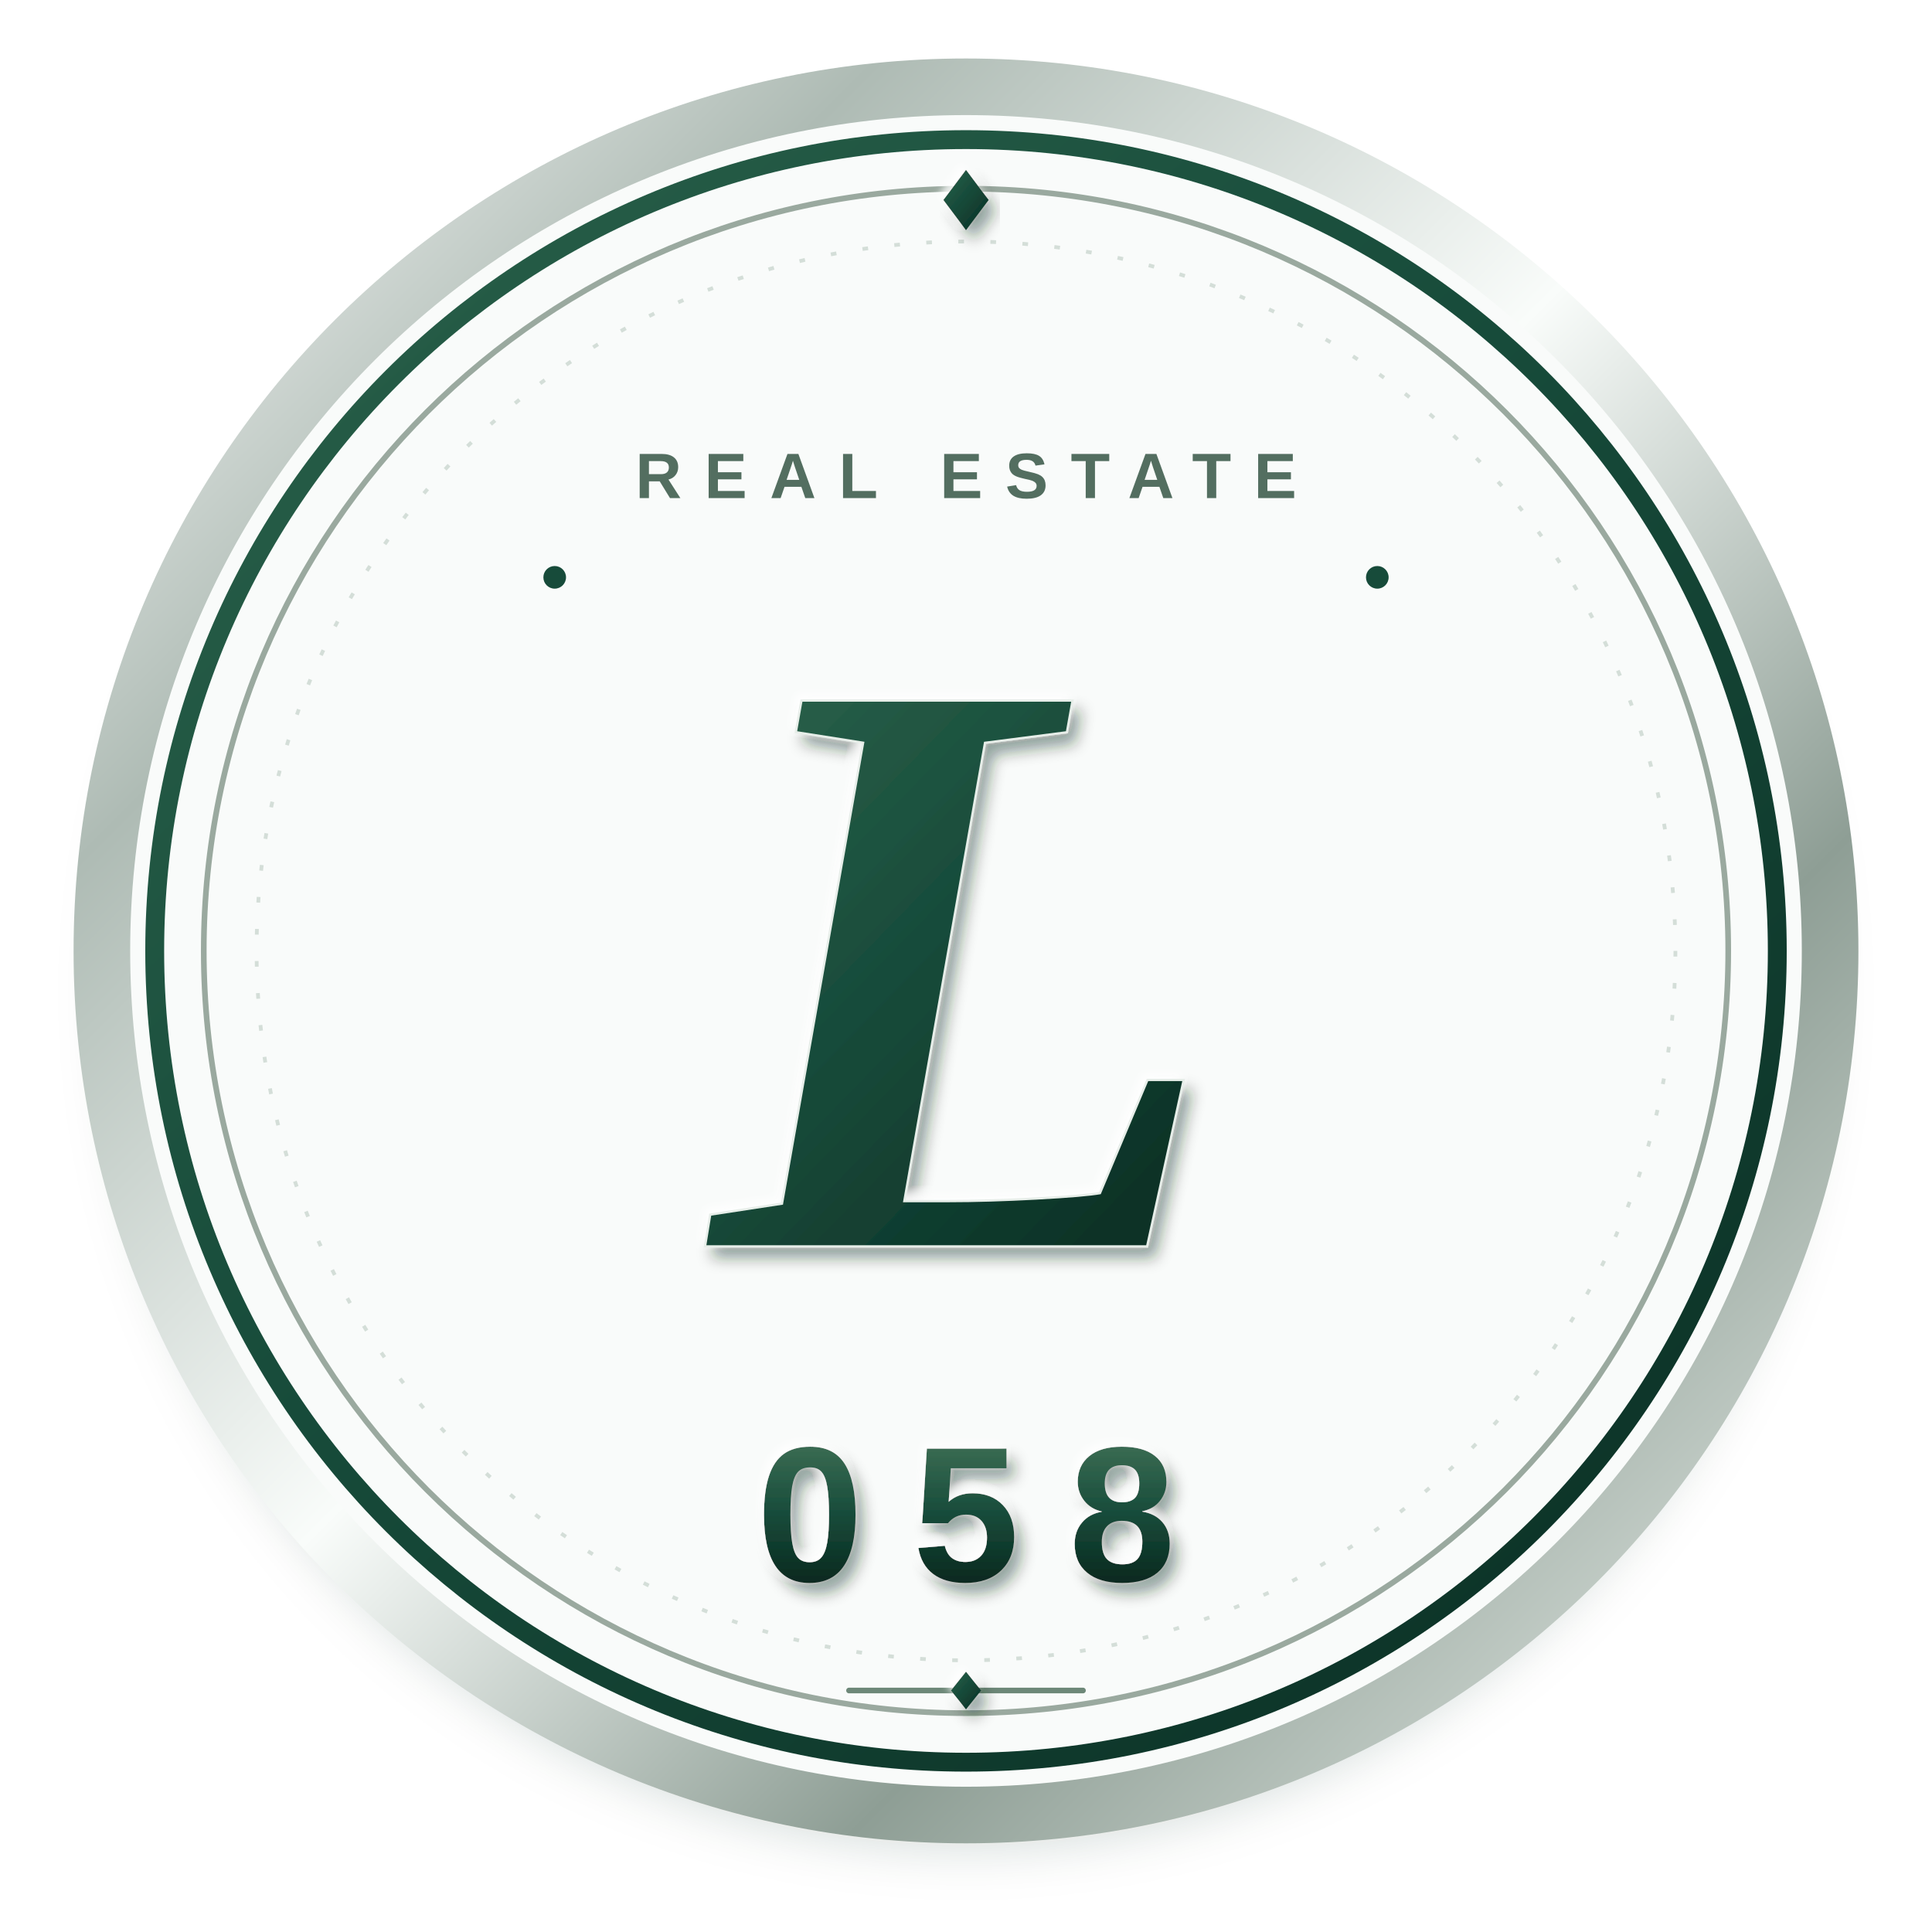
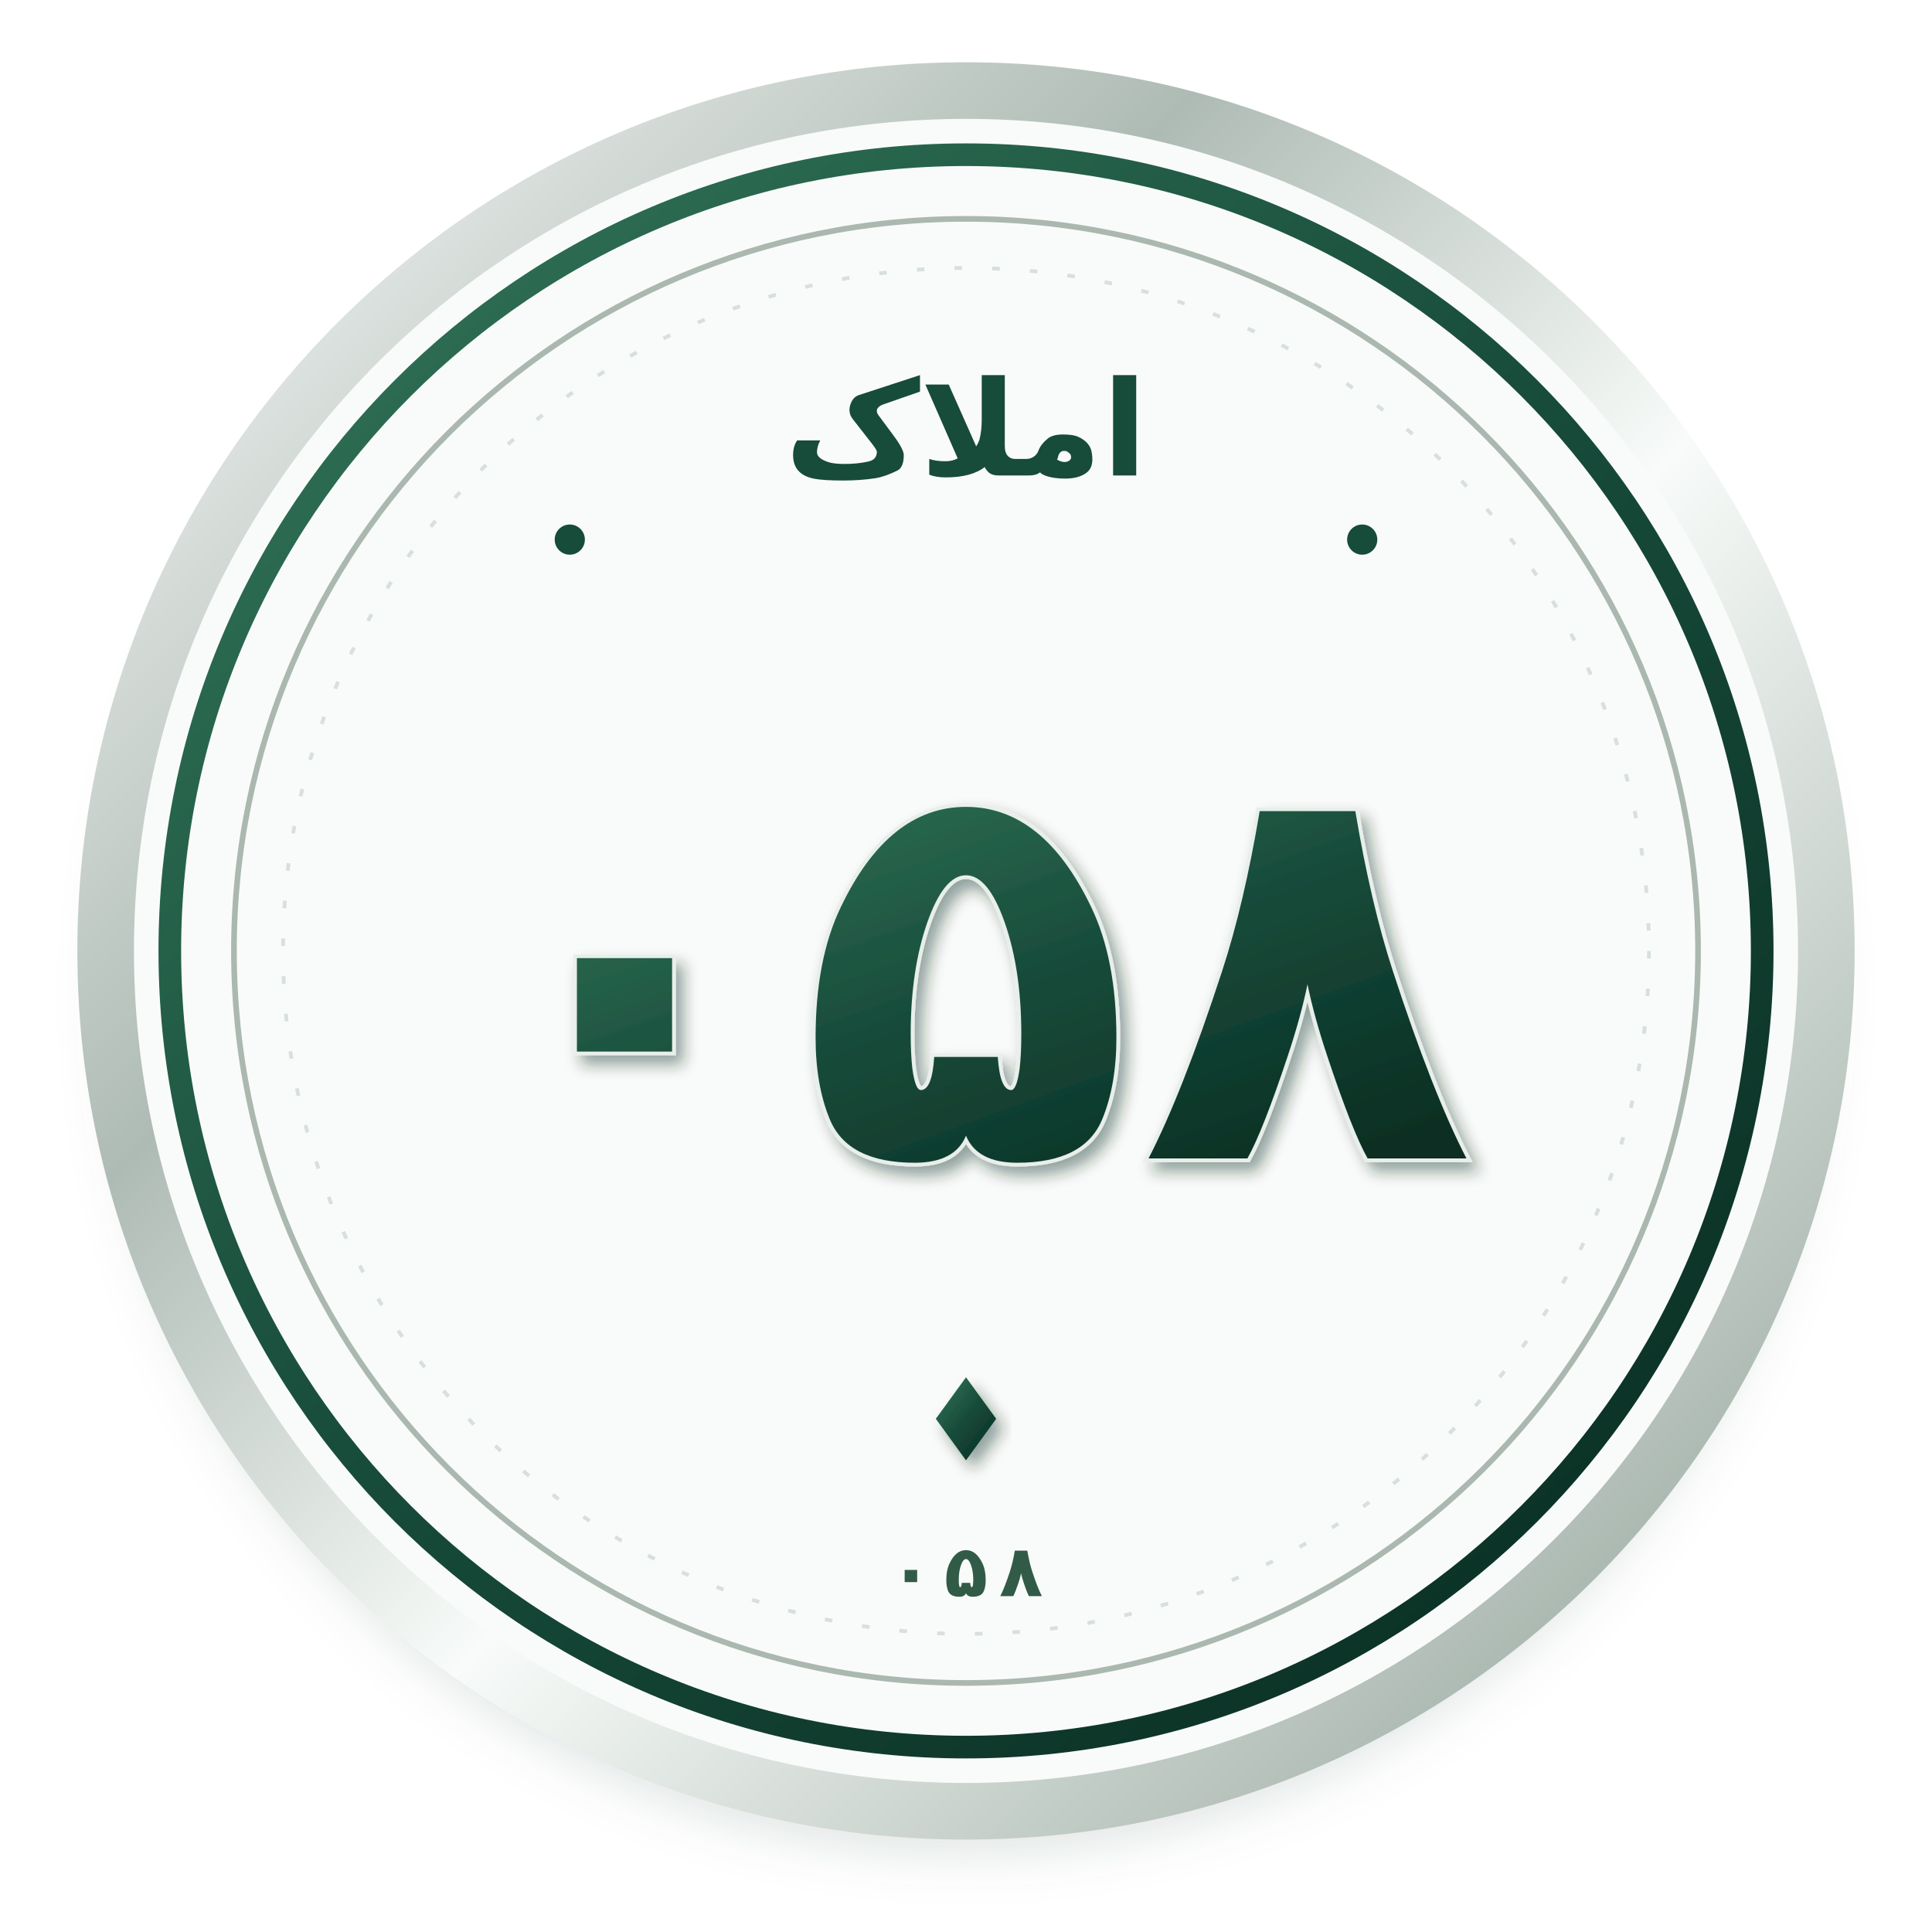
<svg xmlns="http://www.w3.org/2000/svg" viewBox="0 0 512 512" role="img" aria-labelledby="title desc">
  <defs>
    <linearGradient id="silver" x1="0" y1="0" x2="1" y2="1">
-       <stop offset="0" stop-color="#ffffff" />
-       <stop offset=".22" stop-color="#aebbb4" />
-       <stop offset=".48" stop-color="#f9fcfa" />
-       <stop offset=".72" stop-color="#8e9e95" />
-       <stop offset="1" stop-color="#eef3ef" />
+       <stop offset="0" stop-color="#fff" />
+       <stop offset=".32" stop-color="#aebbb4" />
+       <stop offset=".56" stop-color="#f8fbf9" />
+       <stop offset="1" stop-color="#899b91" />
    </linearGradient>
    <linearGradient id="green" x1="0" y1="0" x2=".9" y2="1">
-       <stop offset="0" stop-color="#2b624b" />
-       <stop offset=".48" stop-color="#174b3a" />
-       <stop offset="1" stop-color="#0b3025" />
-     </linearGradient>
-     <linearGradient id="ink" x1="0" y1="0" x2="0" y2="1">
-       <stop offset="0" stop-color="#396b52" />
-       <stop offset=".5" stop-color="#174b3a" />
-       <stop offset="1" stop-color="#09291f" />
+       <stop offset="0" stop-color="#34775a" />
+       <stop offset=".52" stop-color="#174b3a" />
+       <stop offset="1" stop-color="#092d22" />
    </linearGradient>
    <filter id="emboss" x="-25%" y="-25%" width="150%" height="150%">
-       <feGaussianBlur in="SourceAlpha" stdDeviation="2" result="blur" />
-       <feOffset in="blur" dx="2" dy="2.8" result="shade" />
-       <feFlood flood-color="#09271e" flood-opacity=".42" result="shadeColor" />
-       <feComposite in="shadeColor" in2="shade" operator="in" result="shadow" />
-       <feGaussianBlur in="SourceAlpha" stdDeviation="1" result="hiBlur" />
-       <feOffset in="hiBlur" dx="-1.2" dy="-1.5" result="hiOffset" />
-       <feFlood flood-color="#ffffff" flood-opacity=".8" result="hiColor" />
-       <feComposite in="hiColor" in2="hiOffset" operator="in" result="highlight" />
+       <feGaussianBlur in="SourceAlpha" stdDeviation="2" result="b" />
+       <feOffset in="b" dx="2" dy="2.5" result="o" />
+       <feFlood flood-color="#08281e" flood-opacity=".42" result="c" />
+       <feComposite in="c" in2="o" operator="in" result="s" />
      <feMerge>
-         <feMergeNode in="shadow" />
-         <feMergeNode in="highlight" />
+         <feMergeNode in="s" />
        <feMergeNode in="SourceGraphic" />
      </feMerge>
    </filter>
-     <filter id="softShadow" x="-25%" y="-25%" width="150%" height="150%">
-       <feGaussianBlur stdDeviation="7" />
+     <filter id="shadow" x="-25%" y="-25%" width="150%" height="150%">
+       <feGaussianBlur stdDeviation="8" />
    </filter>
  </defs>
-   <circle cx="256" cy="263" r="226" fill="#0b2d22" opacity=".18" filter="url(#softShadow)" />
-   <circle cx="256" cy="252" r="229" fill="#f9fbfa" stroke="url(#silver)" stroke-width="15" />
-   <circle cx="256" cy="252" r="215" fill="none" stroke="url(#green)" stroke-width="5" />
-   <circle cx="256" cy="252" r="202" fill="none" stroke="#9aa99f" stroke-width="1.5" />
-   <circle cx="256" cy="252" r="188" fill="none" stroke="#d4ded8" stroke-width="1" stroke-dasharray="1.5 7" />
-   <text x="256" y="132" text-anchor="middle" font-family="Arial,sans-serif" font-size="17" font-weight="700" letter-spacing="6" fill="#536e60">REAL ESTATE</text>
-   <path d="M159 153H353" stroke="url(#silver)" stroke-width="2.5" stroke-linecap="round" />
-   <circle cx="147" cy="153" r="3" fill="#174b3a" />
-   <circle cx="365" cy="153" r="3" fill="#174b3a" />
-   <text x="256" y="330" text-anchor="middle" font-family="Georgia,'Times New Roman',serif" font-size="220" font-style="italic" font-weight="700" fill="url(#green)" stroke="#e7eee9" stroke-width="1.2" paint-order="stroke" filter="url(#emboss)">L</text>
-   <path d="M169 361H343" stroke="url(#silver)" stroke-width="2.5" stroke-linecap="round" />
-   <text x="256" y="419" text-anchor="middle" font-family="Arial,sans-serif" font-size="51" font-weight="800" letter-spacing="13" fill="url(#ink)" filter="url(#emboss)">058</text>
-   <path d="M225 448H287" stroke="#6d8878" stroke-width="1.5" stroke-linecap="round" />
-   <g fill="url(#green)" filter="url(#emboss)">
-     <path d="M256 45l6 8-6 8-6-8z" />
-     <path d="M256 443l4 5-4 5-4-5z" />
-   </g>
+   <circle cx="256" cy="264" r="225" fill="#0b2d22" opacity=".16" filter="url(#shadow)" />
+   <circle cx="256" cy="252" r="228" fill="#f9fbfa" stroke="url(#silver)" stroke-width="15" />
+   <circle cx="256" cy="252" r="211" fill="none" stroke="url(#green)" stroke-width="6" />
+   <circle cx="256" cy="252" r="194" fill="none" stroke="#aab8b0" stroke-width="1.5" />
+   <circle cx="256" cy="252" r="181" fill="none" stroke="#d7e0db" stroke-width="1" stroke-dasharray="2 8" />
+   <path d="M166 143H346" stroke="url(#silver)" stroke-width="3" stroke-linecap="round" />
+   <circle cx="151" cy="143" r="4" fill="#174b3a" />
+   <circle cx="361" cy="143" r="4" fill="#174b3a" />
+   <text x="256" y="126" text-anchor="middle" direction="rtl" font-family="Vazirmatn,Tahoma,Arial,sans-serif" font-size="35" font-weight="800" fill="#174b3a">املاک</text>
+   <text x="256" y="307" text-anchor="middle" font-family="Vazirmatn,Tahoma,Arial,sans-serif" font-size="145" font-weight="900" letter-spacing="2" fill="url(#green)" stroke="#e8efeb" stroke-width="2" paint-order="stroke" filter="url(#emboss)">۰۵۸</text>
+   <path d="M174 350H338" stroke="url(#silver)" stroke-width="3" stroke-linecap="round" />
+   <path d="M256 365l8 11-8 11-8-11z" fill="url(#green)" filter="url(#emboss)" />
+   <text x="256" y="423" text-anchor="middle" font-family="Vazirmatn,Tahoma,Arial,sans-serif" font-size="19" font-weight="700" letter-spacing="3" fill="#315b47">۰۵۸</text>
</svg>
